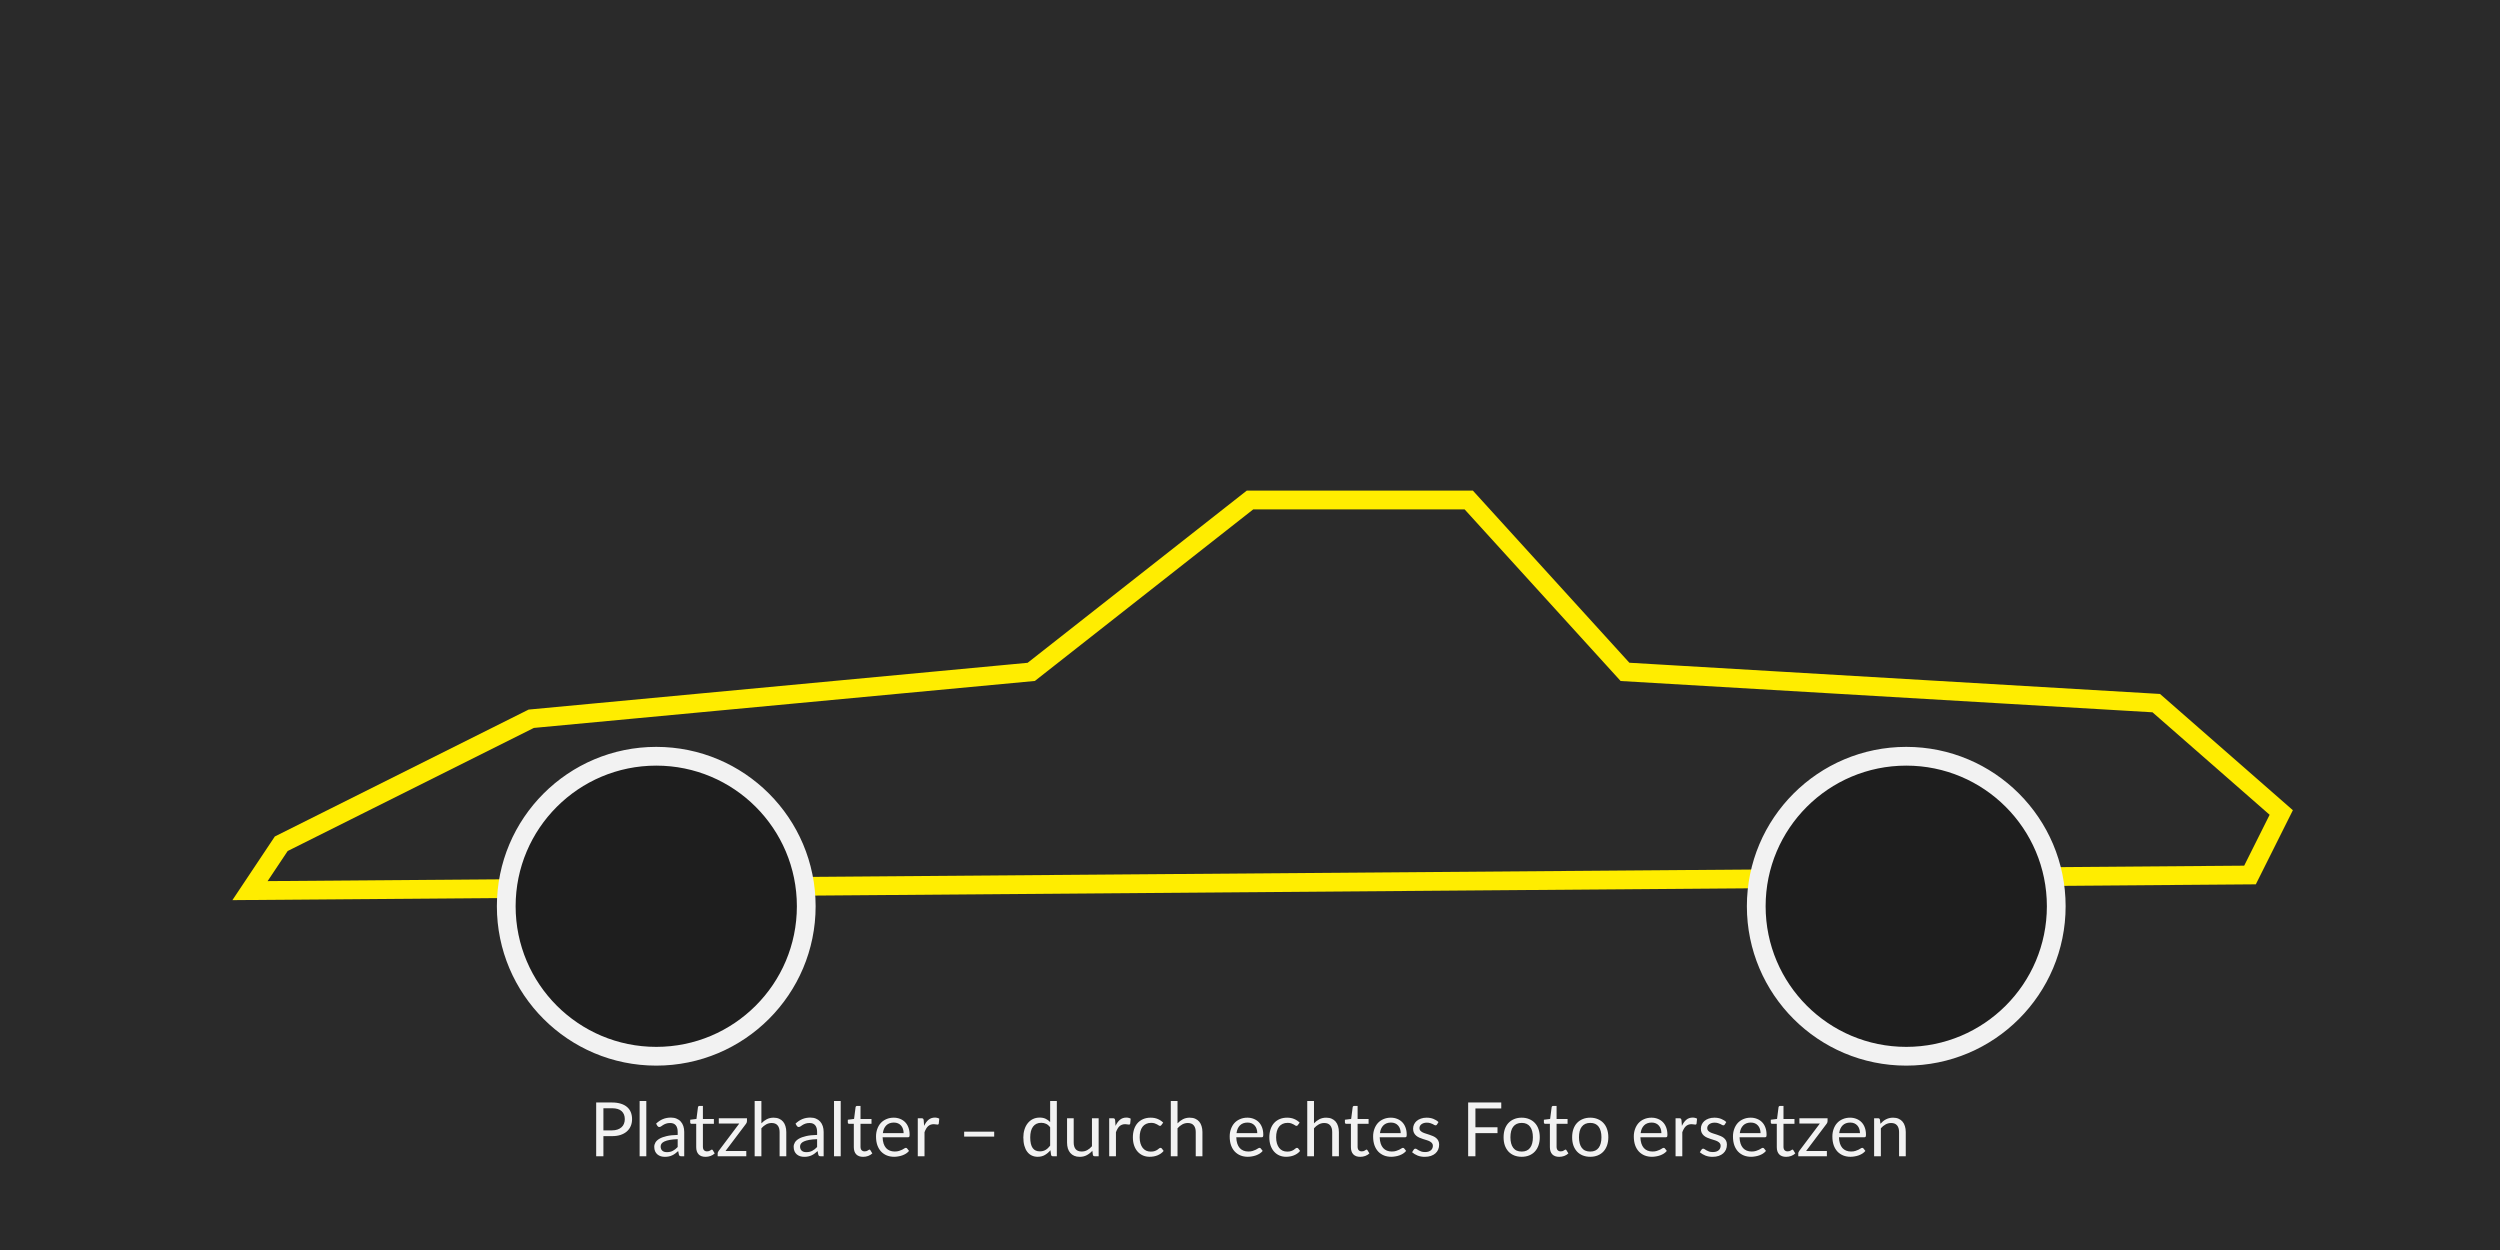
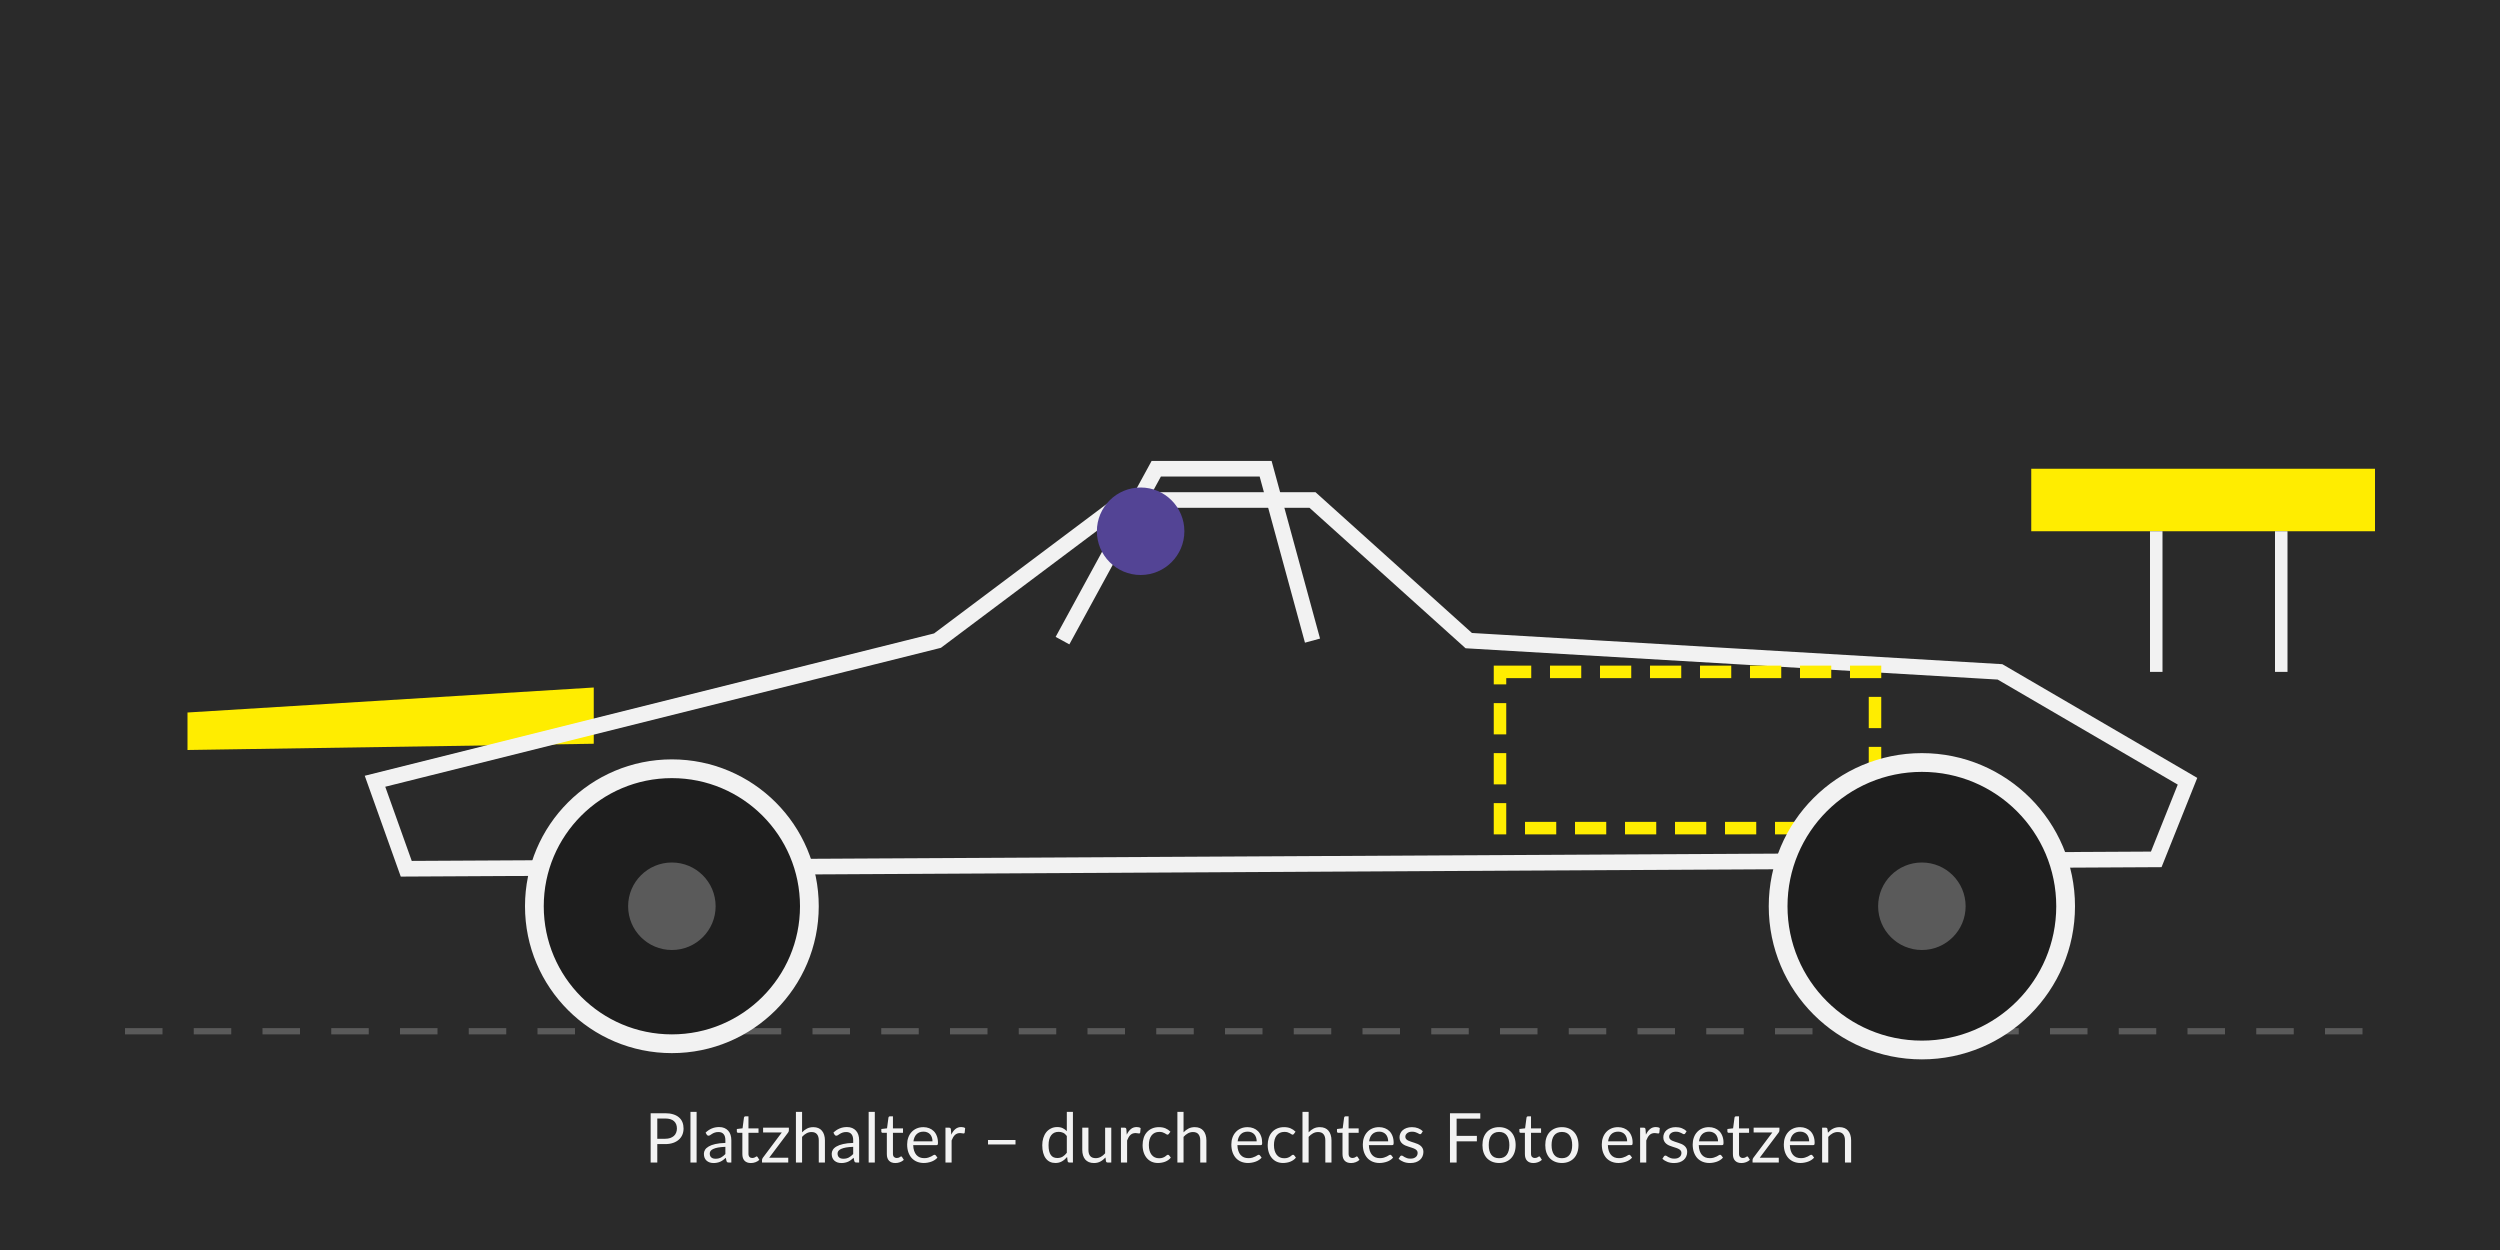
- <svg xmlns="http://www.w3.org/2000/svg" viewBox="0 0 800 400" role="img" aria-label="Platzhalter: schematische Seitenansicht eines Rennwagens">
+ <svg xmlns="http://www.w3.org/2000/svg" viewBox="0 0 800 400" role="img" aria-label="Platzhalter: schematische Seitenansicht eines Formula-Student-Rennwagens">
  <rect width="800" height="400" fill="#2a2a2a" />
-   <path d="M90 270 L170 230 L330 215 L400 160 L470 160 L520 215 L690 225 L730 260 L720 280 L80 285 Z" fill="none" stroke="#ffed00" stroke-width="6" stroke-linejoin="miter" />
-   <circle cx="210" cy="290" r="48" fill="#1e1e1e" stroke="#f2f2f2" stroke-width="6" />
-   <circle cx="610" cy="290" r="48" fill="#1e1e1e" stroke="#f2f2f2" stroke-width="6" />
-   <text x="400" y="370" fill="#f2f2f2" font-family="Lato, Arial, sans-serif" font-size="24" text-anchor="middle">Platzhalter – durch echtes Foto ersetzen</text>
+   <path d="M40 330 H760" stroke="#5a5a5a" stroke-width="2" stroke-dasharray="12 10" />
+   <path d="M60 228 L190 220 L190 238 L60 240 Z" fill="#ffed00" />
+   <path d="M120 250 L300 205 L360 160 L420 160 L470 205 L640 215 L700 250 L690 275 L130 278 Z" fill="none" stroke="#f2f2f2" stroke-width="5" stroke-linejoin="miter" />
+   <path d="M340 205 L370 150 L405 150 L420 205" fill="none" stroke="#f2f2f2" stroke-width="5" />
+   <circle cx="365" cy="170" r="14" fill="#534495" />
+   <rect x="480" y="215" width="120" height="50" fill="none" stroke="#ffed00" stroke-width="4" stroke-dasharray="10 6" />
+   <path d="M650 150 H760 V170 H650 Z" fill="#ffed00" />
+   <path d="M690 170 V215 M730 170 V215" stroke="#f2f2f2" stroke-width="4" />
+   <circle cx="215" cy="290" r="44" fill="#1e1e1e" stroke="#f2f2f2" stroke-width="6" />
+   <circle cx="215" cy="290" r="14" fill="#5a5a5a" />
+   <circle cx="615" cy="290" r="46" fill="#1e1e1e" stroke="#f2f2f2" stroke-width="6" />
+   <circle cx="615" cy="290" r="14" fill="#5a5a5a" />
+   <text x="400" y="372" fill="#f2f2f2" font-family="Lato, Arial, sans-serif" font-size="22" text-anchor="middle">Platzhalter – durch echtes Foto ersetzen</text>
</svg>
